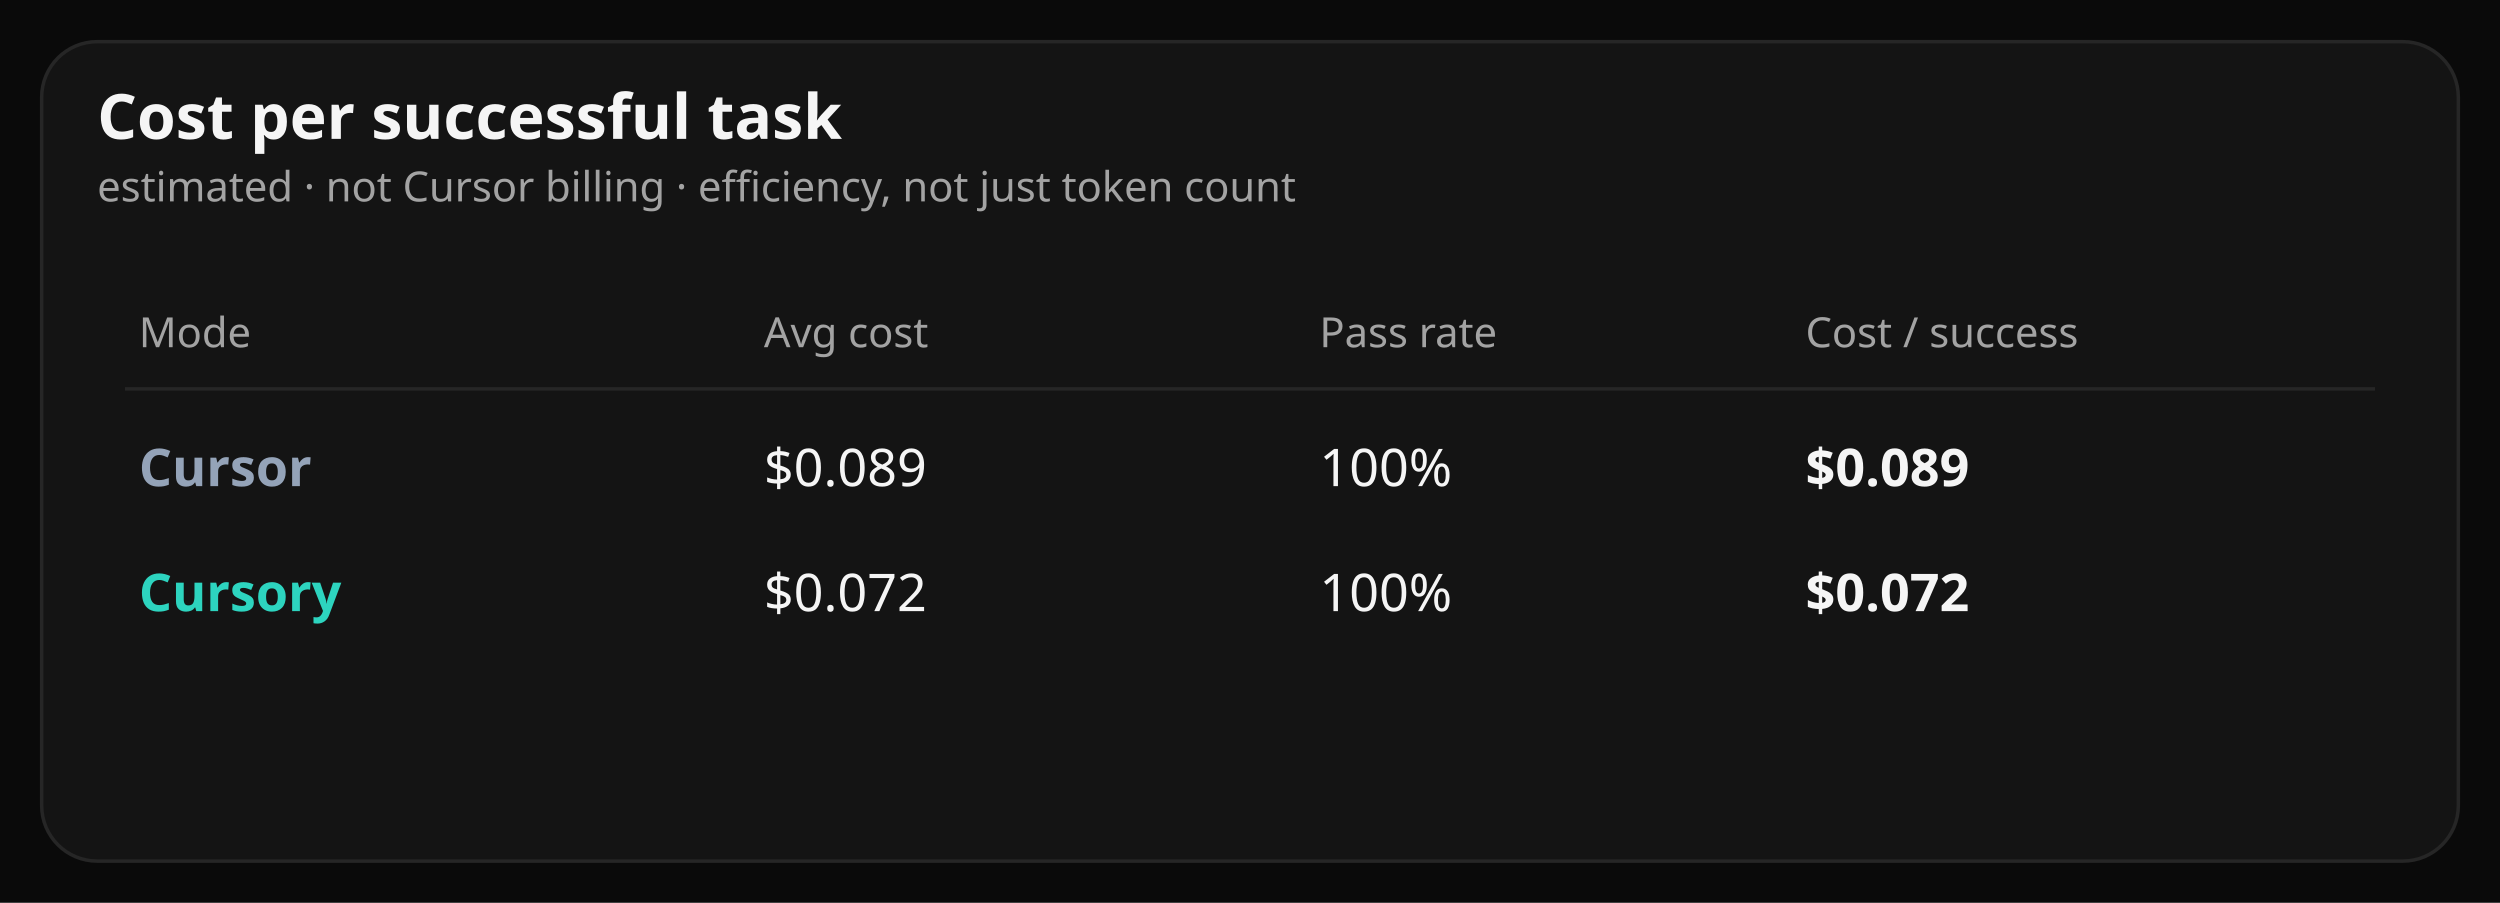
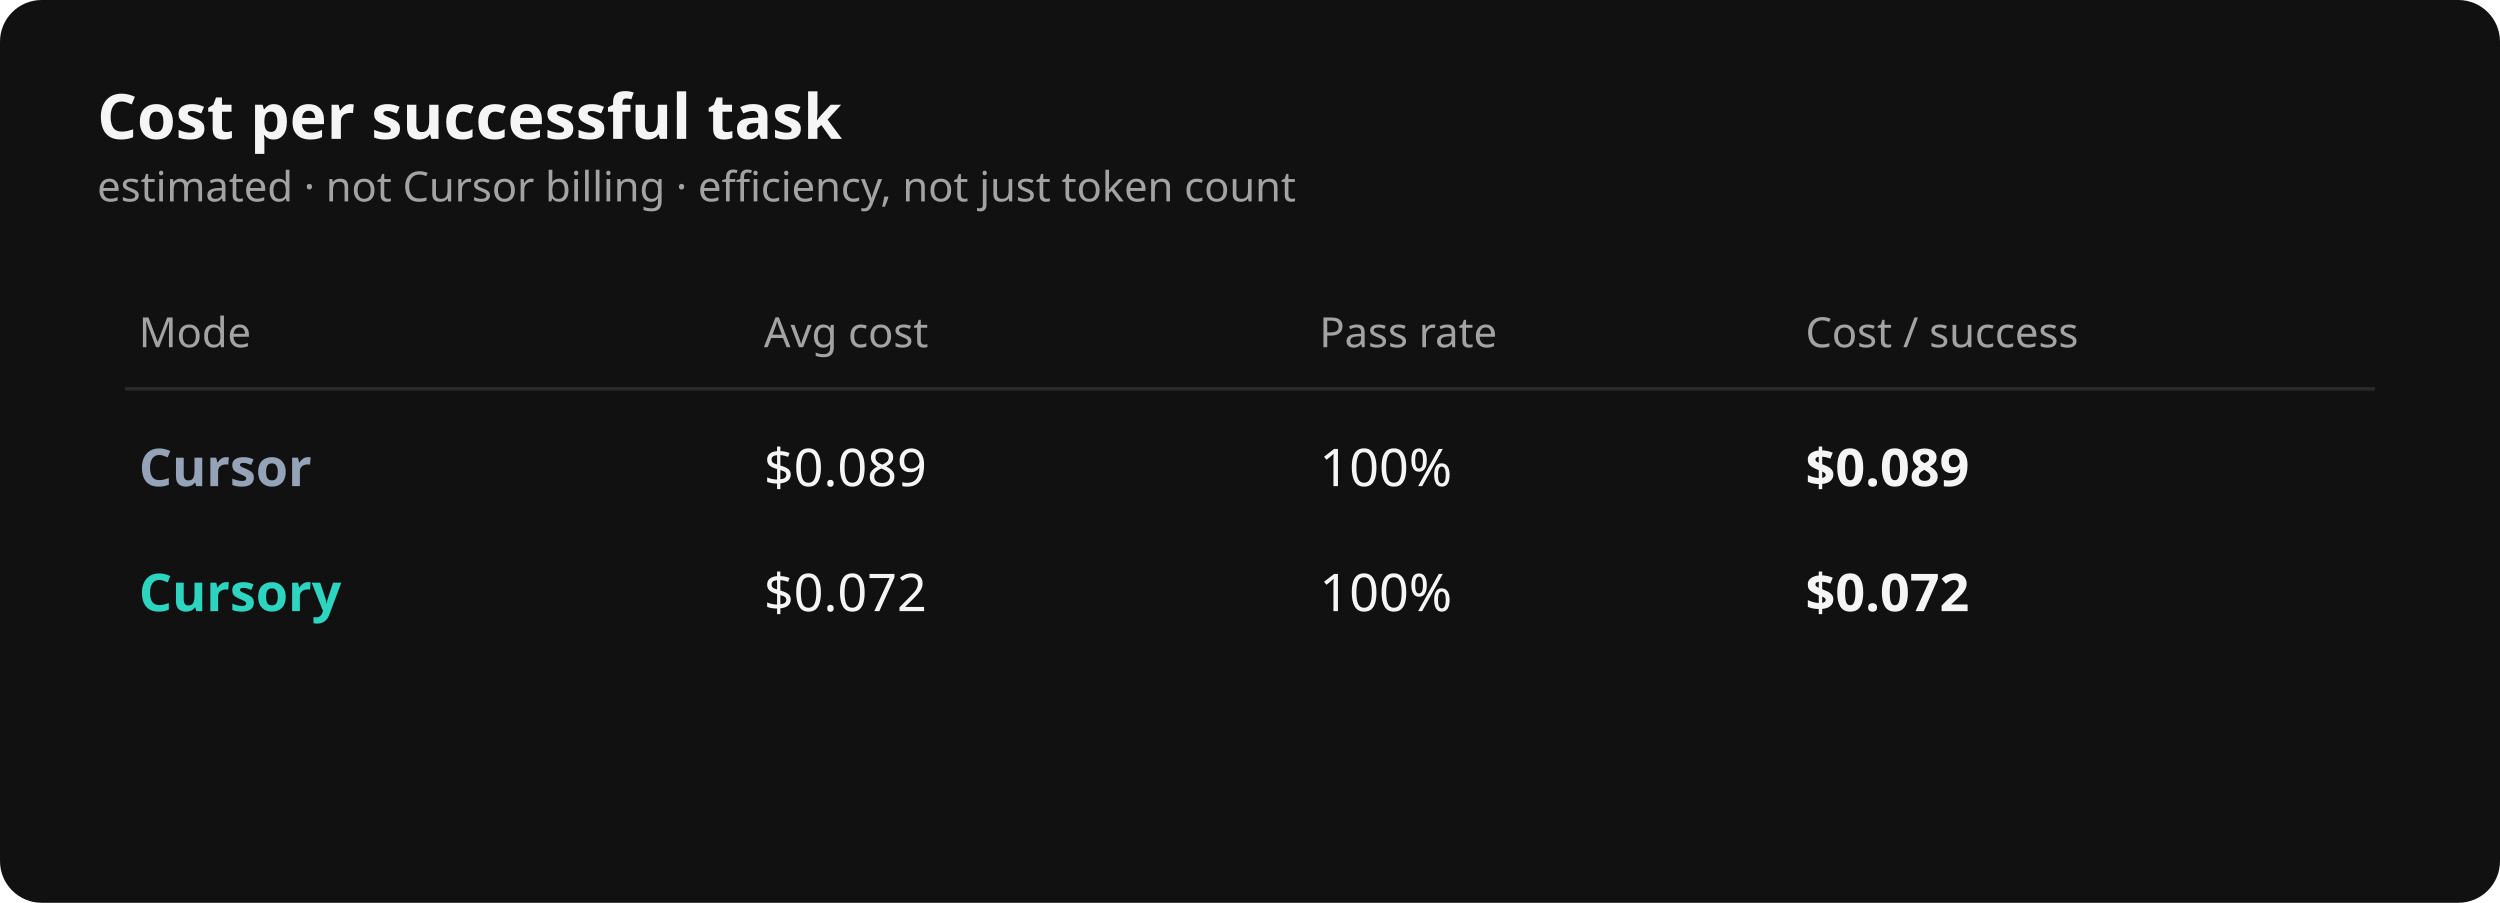
<svg xmlns="http://www.w3.org/2000/svg" width="720" height="260" viewBox="0 0 720 260" role="img" aria-label="Cost per successful task">
-   <rect width="100%" height="100%" fill="#0a0a0a" />
-   <rect x="12" y="12" width="696" height="236" rx="16" fill="#141414" stroke="#262626" stroke-width="1" />
+   <rect width="100%" height="100%" rx="12" fill="#111111" />
  <text x="28" y="40" font-size="18" font-weight="700" fill="#f5f5f5" font-family="ui-sans-serif, system-ui, sans-serif">Cost per successful task</text>
  <text x="28" y="58" font-size="12" fill="#a3a3a3" font-family="ui-sans-serif, system-ui, sans-serif">estimated · not Cursor billing · efficiency, not just token count</text>
  <text x="40" y="100" font-size="12" fill="#a3a3a3" font-family="ui-sans-serif, system-ui, sans-serif">Mode</text>
  <text x="220" y="100" font-size="12" fill="#a3a3a3" font-family="ui-sans-serif, system-ui, sans-serif">Avg cost</text>
  <text x="380" y="100" font-size="12" fill="#a3a3a3" font-family="ui-sans-serif, system-ui, sans-serif">Pass rate</text>
  <text x="520" y="100" font-size="12" fill="#a3a3a3" font-family="ui-sans-serif, system-ui, sans-serif">Cost / success</text>
-   <line x1="36" y1="112" x2="684" y2="112" stroke="#262626" />
+   <line x1="36" y1="112" x2="684" y2="112" stroke="#2a2a2a" />
  <text x="40" y="140" font-size="15" font-weight="600" fill="#94a3b8" font-family="ui-sans-serif, system-ui, sans-serif">Cursor</text>
  <text x="220" y="140" font-size="15" fill="#f5f5f5" font-family="ui-sans-serif, system-ui, sans-serif">$0.089</text>
  <text x="380" y="140" font-size="15" fill="#f5f5f5" font-family="ui-sans-serif, system-ui, sans-serif">100%</text>
  <text x="520" y="140" font-size="15" font-weight="700" fill="#f5f5f5" font-family="ui-sans-serif, system-ui, sans-serif">$0.089</text>
  <text x="40" y="176" font-size="15" font-weight="600" fill="#2dd4bf" font-family="ui-sans-serif, system-ui, sans-serif">Cursory</text>
  <text x="220" y="176" font-size="15" fill="#f5f5f5" font-family="ui-sans-serif, system-ui, sans-serif">$0.072</text>
  <text x="380" y="176" font-size="15" fill="#f5f5f5" font-family="ui-sans-serif, system-ui, sans-serif">100%</text>
  <text x="520" y="176" font-size="15" font-weight="700" fill="#f5f5f5" font-family="ui-sans-serif, system-ui, sans-serif">$0.072</text>
</svg>
